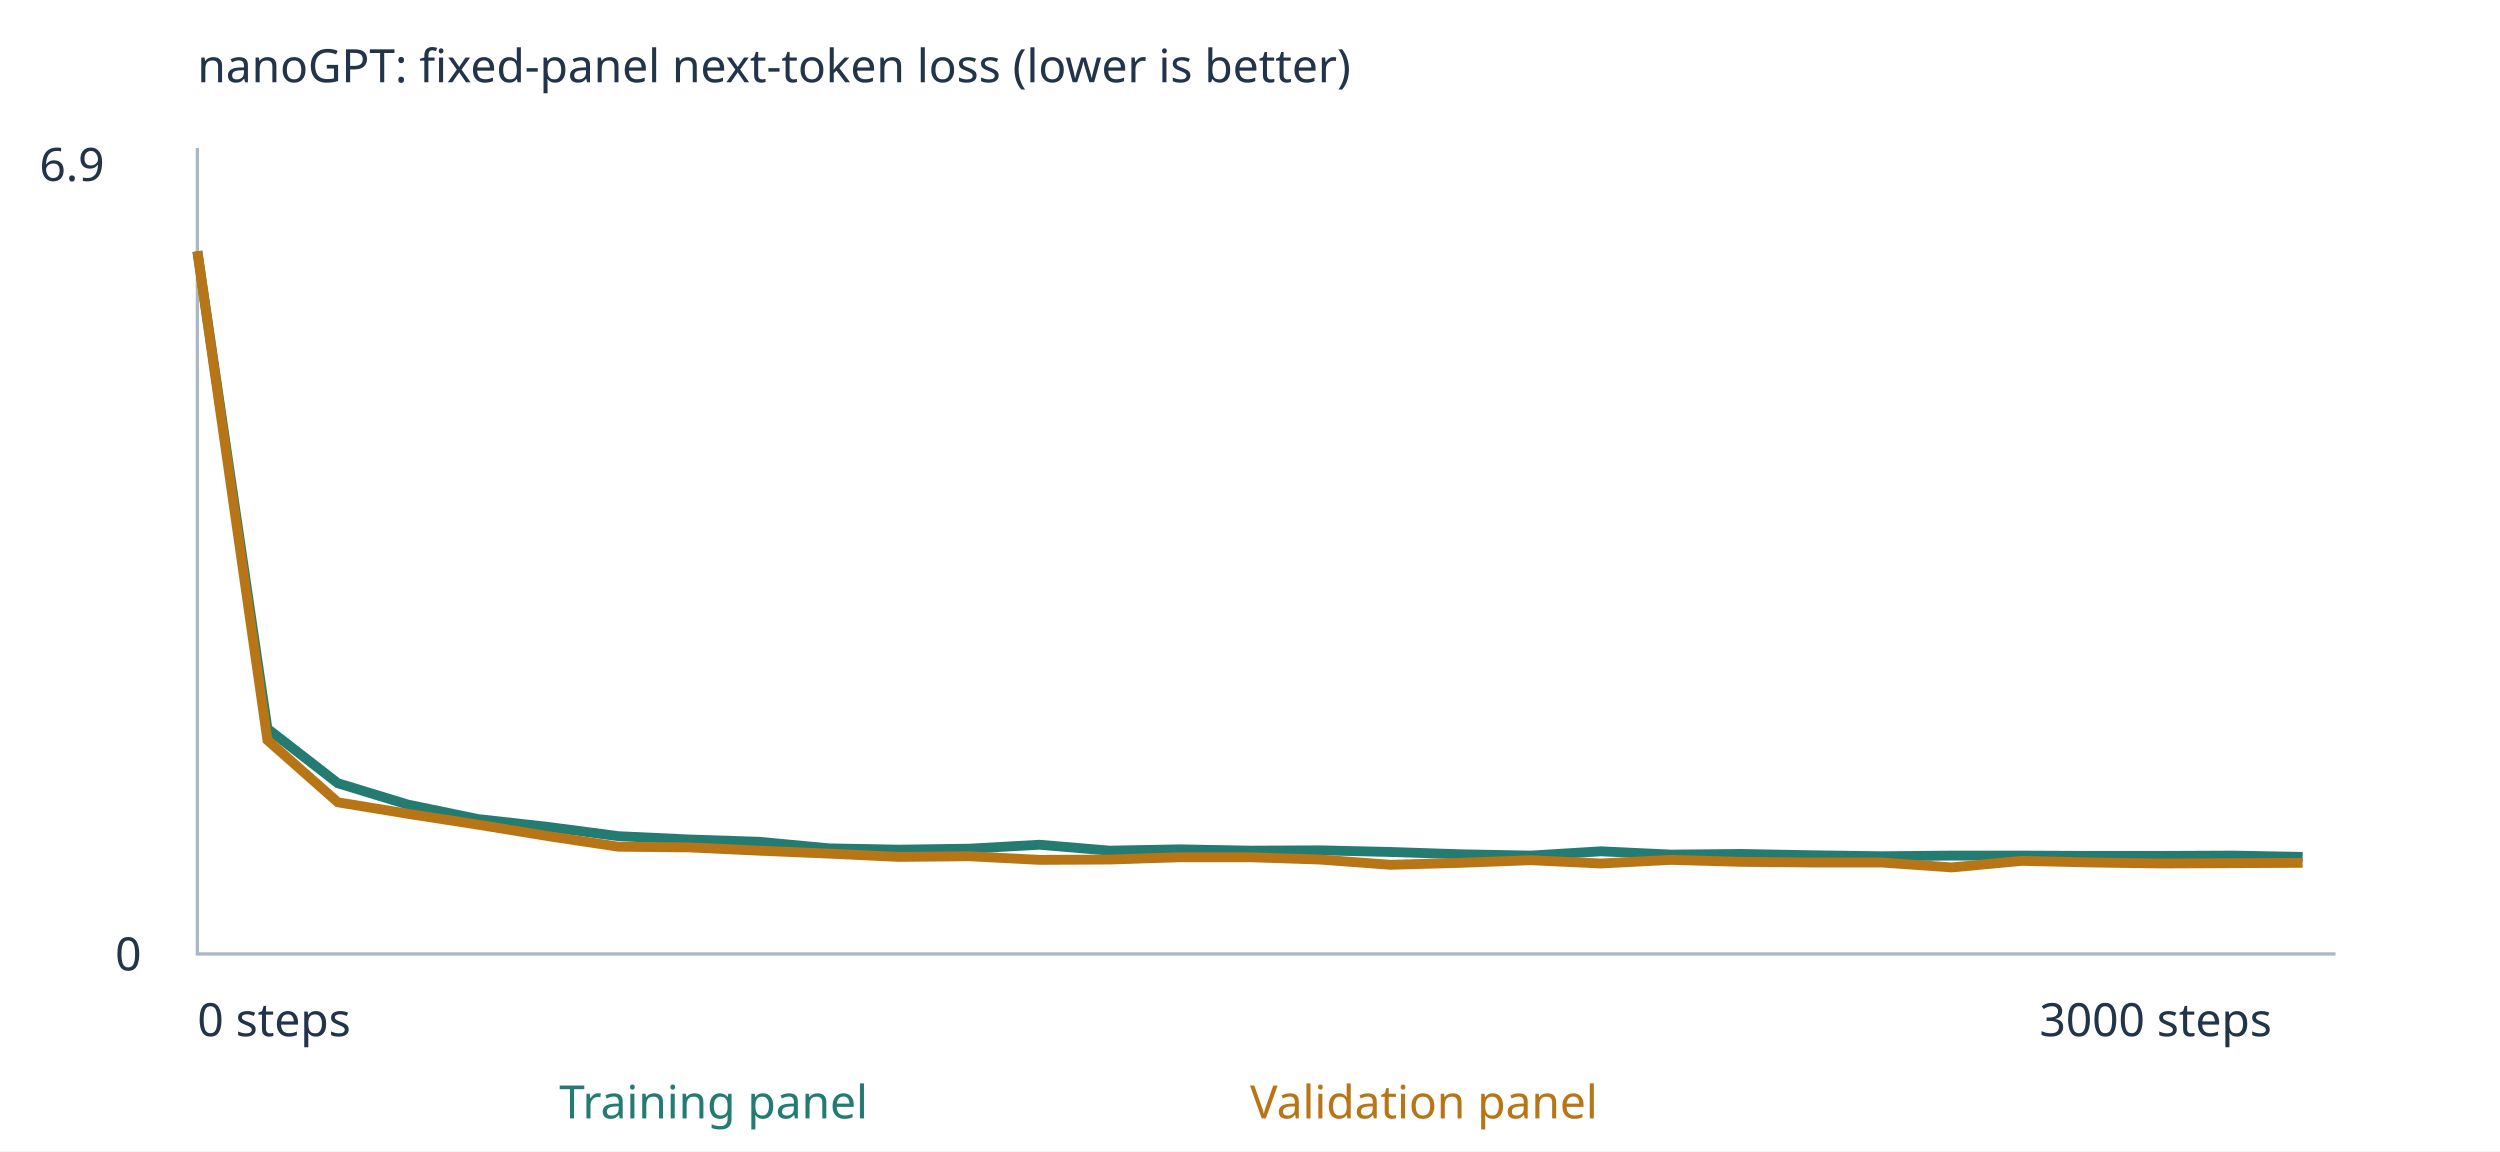
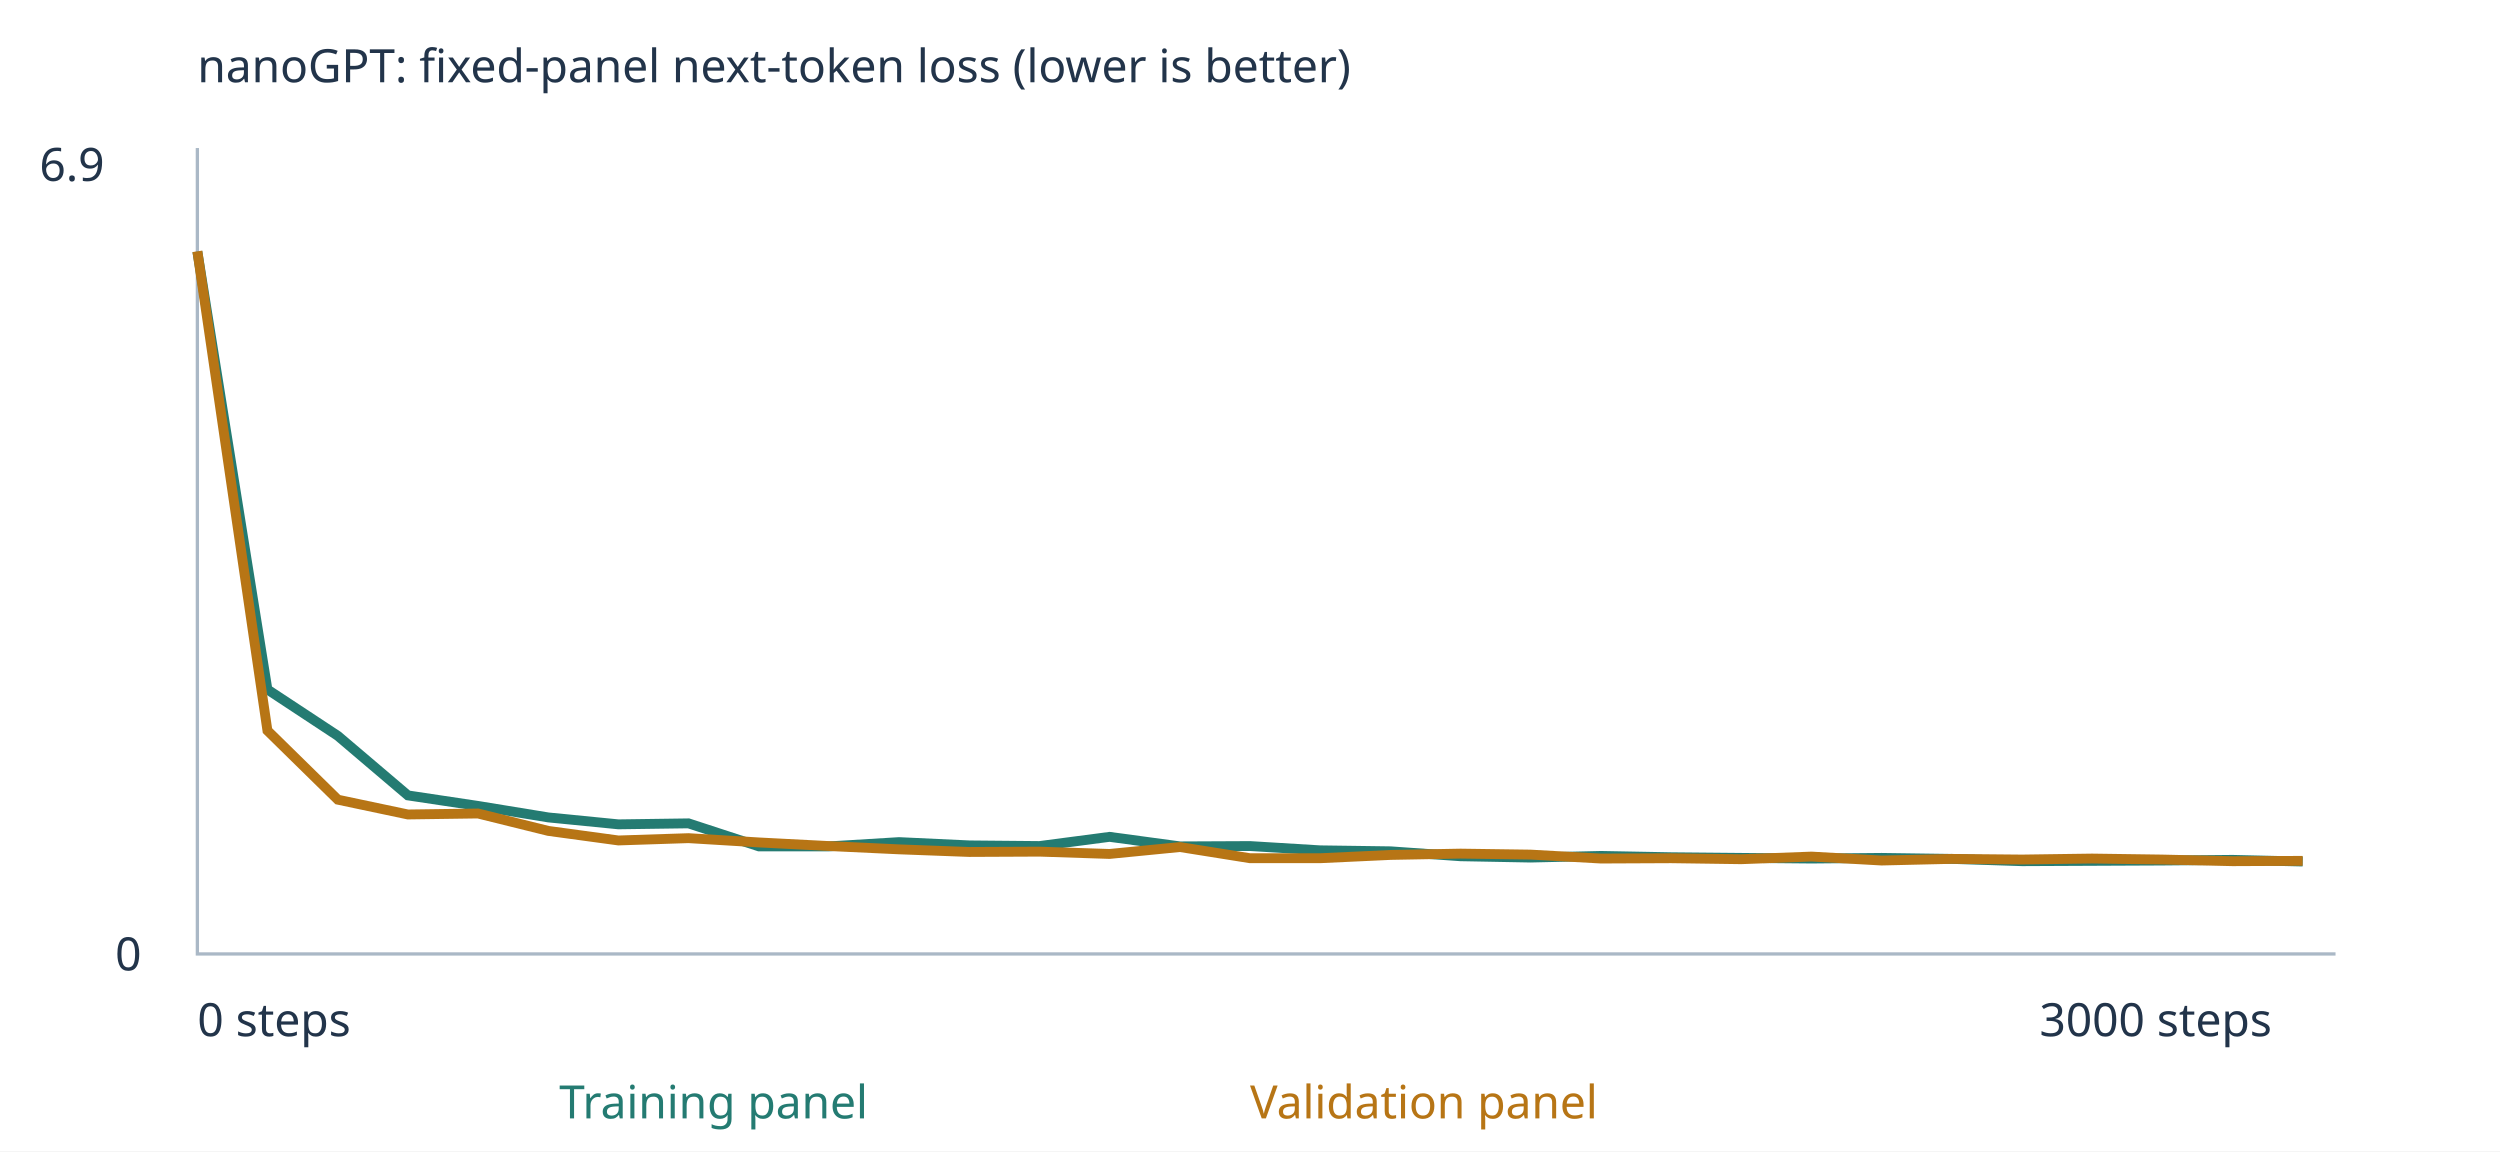
<svg xmlns="http://www.w3.org/2000/svg" width="760" height="350" viewBox="0 0 760 350">
  <rect width="760" height="350" fill="white" />
  <g font-family="sans-serif" font-size="14" fill="#22344a">
    <text x="60" y="25">nanoGPT: fixed-panel next-token loss (lower is better)</text>
    <path d="M60 45V290H710" fill="none" stroke="#aab8c6" />
    <text x="35" y="295">0</text>
    <text x="12" y="55">6.9</text>
    <text x="60" y="315">0 steps</text>
    <text x="620" y="315">3000 steps</text>
-     <polyline points="60.0,76.4 81.3,221.5 102.7,238.1 124.0,244.6 145.3,249.0 166.7,251.4 188.0,254.2 209.3,255.2 230.7,255.9 252.0,257.9 273.3,258.3 294.7,258.0 316.0,256.8 337.3,258.6 358.7,258.2 380.0,258.6 401.3,258.5 422.7,259.0 444.0,259.7 465.3,260.1 486.7,258.8 508.0,259.8 529.3,259.6 550.7,260.0 572.0,260.3 593.3,260.1 614.7,260.1 636.0,260.2 657.3,260.2 678.7,260.1 700.0,260.5" fill="none" stroke="#247b72" stroke-width="3" />
-     <polyline points="60.0,76.4 81.3,225.0 102.7,243.9 124.0,247.4 145.3,250.7 166.7,254.2 188.0,257.4 209.3,257.6 230.7,258.6 252.0,259.5 273.3,260.5 294.7,260.3 316.0,261.4 337.3,261.3 358.7,260.6 380.0,260.6 401.3,261.3 422.7,262.9 444.0,262.3 465.3,261.5 486.7,262.5 508.0,261.4 529.3,262.0 550.7,262.2 572.0,262.2 593.3,263.7 614.7,261.7 636.0,262.2 657.3,262.5 678.7,262.4 700.0,262.3" fill="none" stroke="#b77515" stroke-width="3" />
+     <polyline points="60.0,76.5 81.3,209.6 102.7,223.7 124.0,241.8 145.3,245.0 166.7,248.5 188.0,250.6 209.3,250.3 230.7,257.3 252.0,257.3 273.3,256.0 294.7,257.0 316.0,257.2 337.3,254.4 358.7,257.3 380.0,257.2 401.3,258.5 422.7,258.8 444.0,260.3 465.3,260.7 486.7,260.2 508.0,260.6 529.3,260.8 550.7,261.0 572.0,260.8 593.3,261.1 614.7,261.8 636.0,261.7 657.3,261.6 678.7,261.4 700.0,261.9" fill="none" stroke="#247b72" stroke-width="3" />
+     <polyline points="60.0,76.4 81.3,222.1 102.7,243.1 124.0,247.6 145.3,247.3 166.7,252.6 188.0,255.5 209.3,254.8 230.7,256.1 252.0,257.2 273.3,258.2 294.7,259.0 316.0,258.9 337.3,259.6 358.7,257.5 380.0,260.9 401.3,260.9 422.7,259.9 444.0,259.5 465.3,259.8 486.7,261.0 508.0,260.9 529.3,261.2 550.7,260.4 572.0,261.6 593.3,261.1 614.7,261.3 636.0,261.0 657.3,261.3 678.7,261.8 700.0,261.7" fill="none" stroke="#b77515" stroke-width="3" />
    <text x="170" y="340" fill="#247b72">Training panel</text>
    <text x="380" y="340" fill="#b77515">Validation panel</text>
  </g>
</svg>
